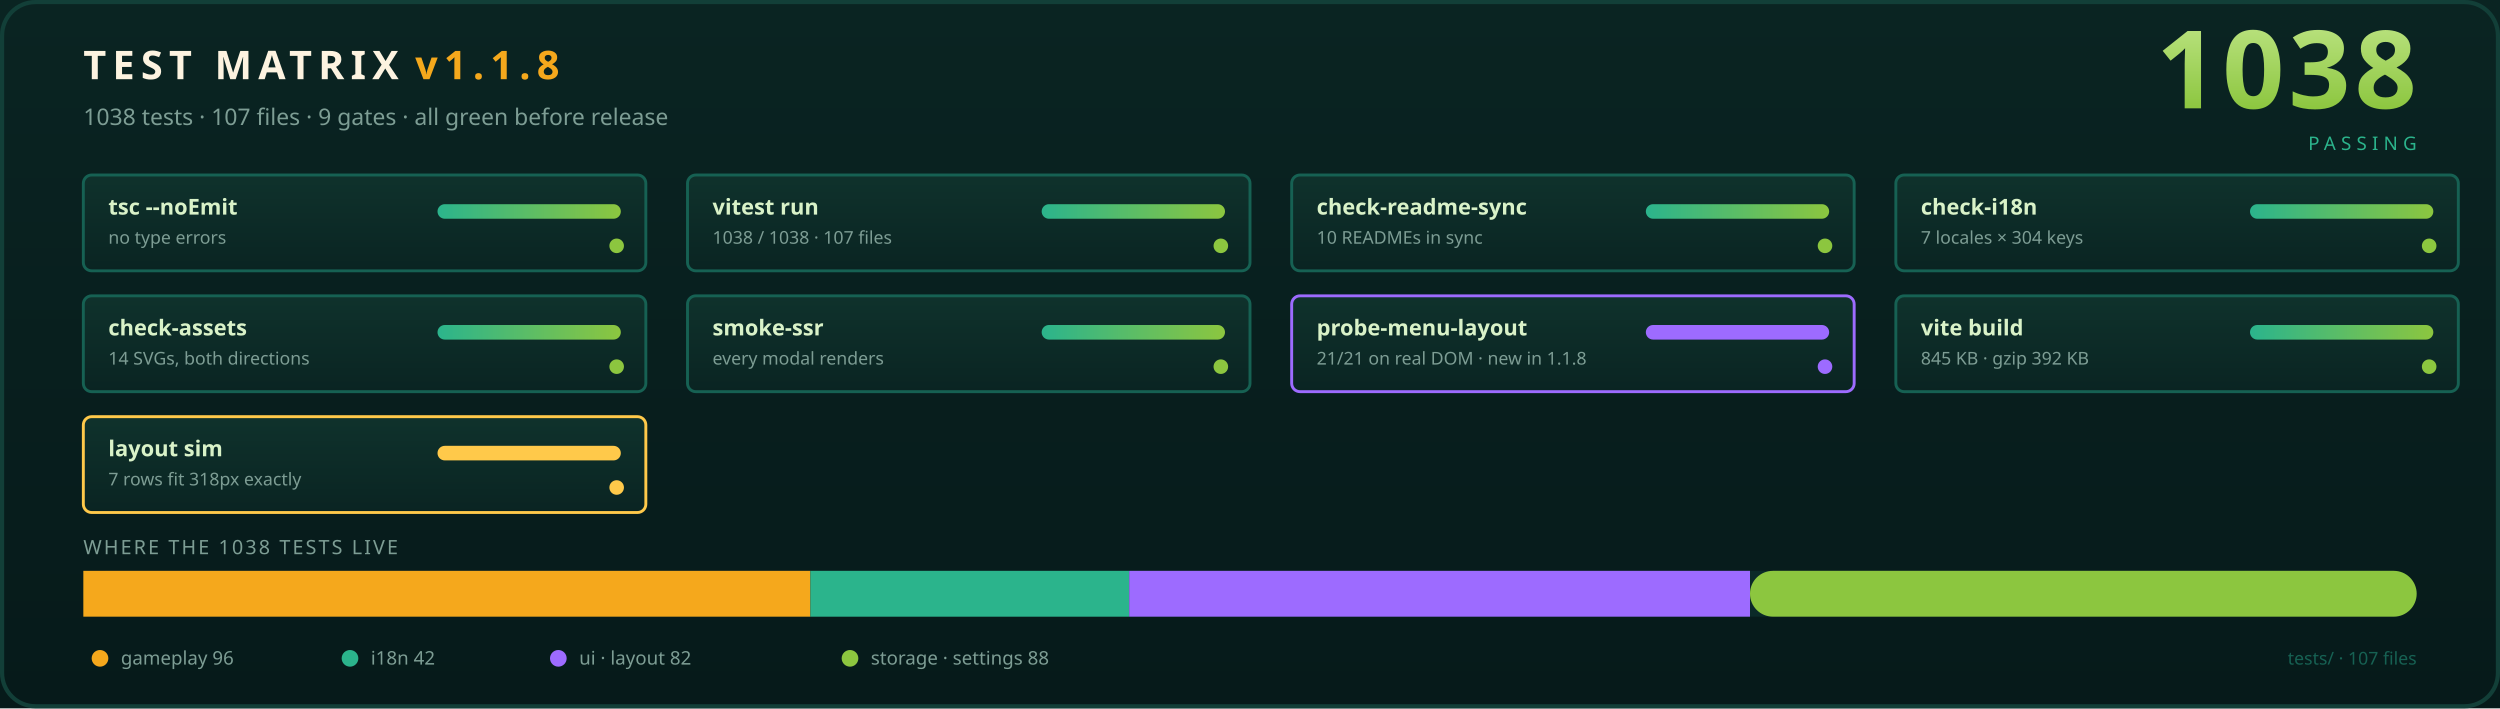
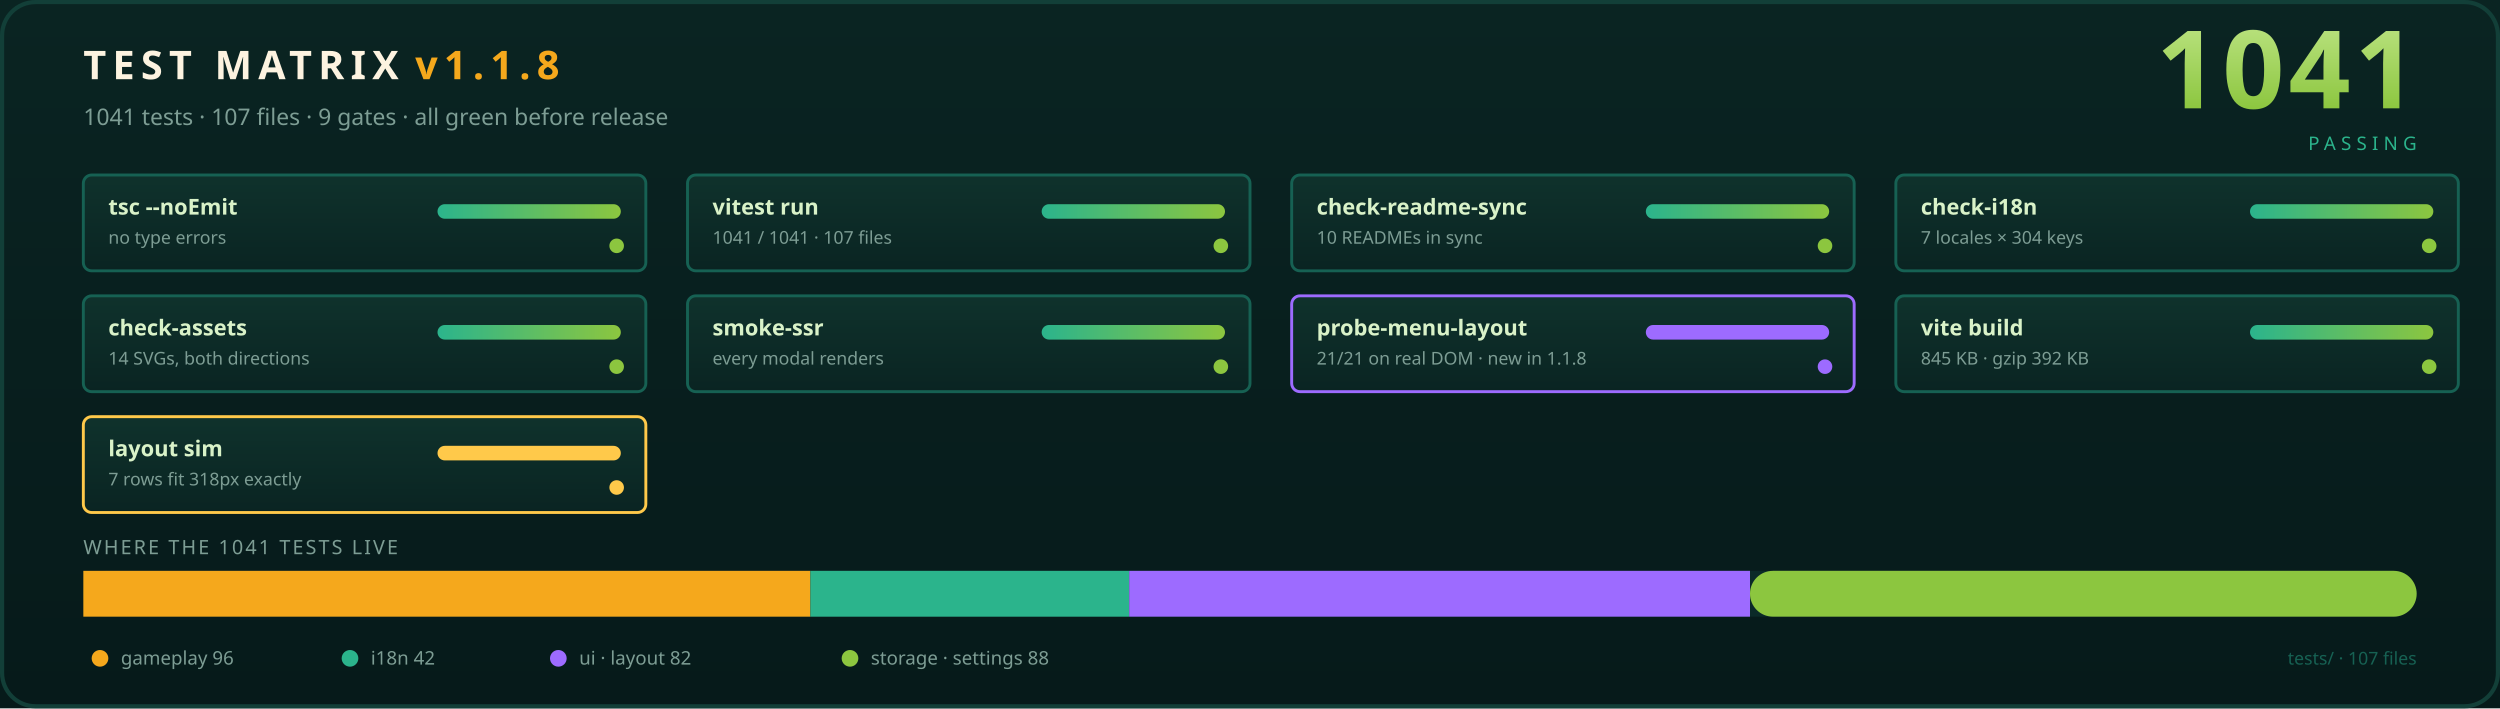
- <svg xmlns="http://www.w3.org/2000/svg" viewBox="0 0 1200 340" role="img" aria-label="Ma trận kiểm thử Lọ Chéo v1.1.8 — 1038 test trên 107 file, 9 cổng kiểm tra, phân bố theo nhóm (hoạt họa SMIL)">
+ <svg xmlns="http://www.w3.org/2000/svg" viewBox="0 0 1200 340" role="img" aria-label="Ma trận kiểm thử Lọ Chéo v1.1.8 — 1041 test trên 107 file, 9 cổng kiểm tra, phân bố theo nhóm (hoạt họa SMIL)">
  <defs>
    <filter id="tm-glow" x="-40%" y="-40%" width="180%" height="180%">
      <feGaussianBlur stdDeviation="4" result="b" />
      <feMerge>
        <feMergeNode in="b" />
        <feMergeNode in="SourceGraphic" />
      </feMerge>
    </filter>
    <linearGradient id="tmBg" x1="0" y1="0" x2="0" y2="1">
      <stop offset="0" stop-color="#0a2422" />
      <stop offset="1" stop-color="#061a1a" />
    </linearGradient>
    <linearGradient id="tmCard" x1="0" y1="0" x2="0" y2="1">
      <stop offset="0" stop-color="#0f322c" />
      <stop offset="1" stop-color="#0a2422" />
    </linearGradient>
    <linearGradient id="tmBar" x1="0" y1="0" x2="1" y2="0">
      <stop offset="0" stop-color="#2bb48c" />
      <stop offset="1" stop-color="#8cc63f" />
    </linearGradient>
    <linearGradient id="tmBig" x1="0" y1="0" x2="0" y2="1">
      <stop offset="0" stop-color="#b6e07a" />
      <stop offset="1" stop-color="#8cc63f" />
    </linearGradient>
  </defs>
  <rect width="1200" height="340" fill="url(#tmBg)" />
  <rect x="1" y="1" width="1198" height="338" rx="16" fill="none" stroke="#123f38" stroke-width="2" />
  <text x="40" y="38" font-family="'Arial Black','Bungee',sans-serif" font-weight="900" font-size="19" letter-spacing="3" fill="#fdf3e0">TEST MATRIX <tspan fill="#f5a81c">v1.1.8</tspan>
  </text>
-   <text x="40" y="60" font-family="system-ui,sans-serif" font-size="11" fill="#7d9d94">1038 tests · 107 files · 9 gates · all green before release</text>
-   <text x="1160" y="52" text-anchor="end" font-family="'Arial Black','Bungee',sans-serif" font-weight="900" font-size="52" fill="url(#tmBig)" letter-spacing="2">1038</text>
+   <text x="40" y="60" font-family="system-ui,sans-serif" font-size="11" fill="#7d9d94">1041 tests · 107 files · 9 gates · all green before release</text>
+   <text x="1160" y="52" text-anchor="end" font-family="'Arial Black','Bungee',sans-serif" font-weight="900" font-size="52" fill="url(#tmBig)" letter-spacing="2">1041</text>
  <text x="1160" y="72" text-anchor="end" font-family="system-ui,sans-serif" font-size="9" letter-spacing="2.5" fill="#2bb48c">PASSING</text>
  <g font-family="system-ui,sans-serif">
    <g transform="translate(40,84)">
      <rect width="270" height="46" rx="4" fill="url(#tmCard)" stroke="#166153" stroke-width="1.4" />
      <text x="12" y="19" font-size="10.5" fill="#d9f2c8" font-weight="700">tsc --noEmit</text>
      <text x="12" y="33" font-size="8.5" fill="#7d9d94">no type errors</text>
      <rect x="170" y="14" width="88" height="7" rx="3.5" fill="#0b2a28" />
      <rect x="170" y="14" width="88" height="7" rx="3.5" fill="url(#tmBar)">
        <animate attributeName="opacity" values="0.6;1;1;0.6" dur="9s" repeatCount="indefinite" />
      </rect>
      <circle cx="256" cy="34" r="3.5" fill="#8cc63f">
        <animate attributeName="opacity" values="1;0.3;1" dur="2.4s" repeatCount="indefinite" />
      </circle>
    </g>
    <g transform="translate(330,84)">
      <rect width="270" height="46" rx="4" fill="url(#tmCard)" stroke="#166153" stroke-width="1.4" />
      <text x="12" y="19" font-size="10.5" fill="#d9f2c8" font-weight="700">vitest run</text>
-       <text x="12" y="33" font-size="8.5" fill="#7d9d94">1038 / 1038 · 107 files</text>
+       <text x="12" y="33" font-size="8.5" fill="#7d9d94">1041 / 1041 · 107 files</text>
      <rect x="170" y="14" width="88" height="7" rx="3.5" fill="#0b2a28" />
      <rect x="170" y="14" width="88" height="7" rx="3.5" fill="url(#tmBar)">
        <animate attributeName="opacity" values="0.6;1;1;0.6" dur="9s" begin="0.6s" repeatCount="indefinite" />
      </rect>
      <circle cx="256" cy="34" r="3.5" fill="#8cc63f">
        <animate attributeName="opacity" values="1;0.3;1" dur="2.4s" begin="0.3s" repeatCount="indefinite" />
      </circle>
    </g>
    <g transform="translate(620,84)">
      <rect width="270" height="46" rx="4" fill="url(#tmCard)" stroke="#166153" stroke-width="1.4" />
      <text x="12" y="19" font-size="10.5" fill="#d9f2c8" font-weight="700">check-readme-sync</text>
      <text x="12" y="33" font-size="8.5" fill="#7d9d94">10 READMEs in sync</text>
      <rect x="170" y="14" width="88" height="7" rx="3.5" fill="#0b2a28" />
      <rect x="170" y="14" width="88" height="7" rx="3.5" fill="url(#tmBar)">
        <animate attributeName="opacity" values="0.6;1;1;0.6" dur="9s" begin="1.2s" repeatCount="indefinite" />
      </rect>
      <circle cx="256" cy="34" r="3.5" fill="#8cc63f">
        <animate attributeName="opacity" values="1;0.3;1" dur="2.4s" begin="0.6s" repeatCount="indefinite" />
      </circle>
    </g>
    <g transform="translate(910,84)">
      <rect width="270" height="46" rx="4" fill="url(#tmCard)" stroke="#166153" stroke-width="1.4" />
      <text x="12" y="19" font-size="10.5" fill="#d9f2c8" font-weight="700">check-i18n</text>
      <text x="12" y="33" font-size="8.5" fill="#7d9d94">7 locales × 304 keys</text>
      <rect x="170" y="14" width="88" height="7" rx="3.5" fill="#0b2a28" />
      <rect x="170" y="14" width="88" height="7" rx="3.5" fill="url(#tmBar)">
        <animate attributeName="opacity" values="0.6;1;1;0.6" dur="9s" begin="1.8s" repeatCount="indefinite" />
      </rect>
      <circle cx="256" cy="34" r="3.5" fill="#8cc63f">
        <animate attributeName="opacity" values="1;0.3;1" dur="2.4s" begin="0.9s" repeatCount="indefinite" />
      </circle>
    </g>
    <g transform="translate(40,142)">
      <rect width="270" height="46" rx="4" fill="url(#tmCard)" stroke="#166153" stroke-width="1.4" />
      <text x="12" y="19" font-size="10.5" fill="#d9f2c8" font-weight="700">check-assets</text>
      <text x="12" y="33" font-size="8.5" fill="#7d9d94">14 SVGs, both directions</text>
      <rect x="170" y="14" width="88" height="7" rx="3.5" fill="#0b2a28" />
      <rect x="170" y="14" width="88" height="7" rx="3.5" fill="url(#tmBar)">
        <animate attributeName="opacity" values="0.6;1;1;0.6" dur="9s" begin="2.4s" repeatCount="indefinite" />
      </rect>
      <circle cx="256" cy="34" r="3.5" fill="#8cc63f">
        <animate attributeName="opacity" values="1;0.3;1" dur="2.4s" begin="1.2s" repeatCount="indefinite" />
      </circle>
    </g>
    <g transform="translate(330,142)">
      <rect width="270" height="46" rx="4" fill="url(#tmCard)" stroke="#166153" stroke-width="1.4" />
      <text x="12" y="19" font-size="10.5" fill="#d9f2c8" font-weight="700">smoke-ssr</text>
      <text x="12" y="33" font-size="8.5" fill="#7d9d94">every modal renders</text>
      <rect x="170" y="14" width="88" height="7" rx="3.5" fill="#0b2a28" />
      <rect x="170" y="14" width="88" height="7" rx="3.5" fill="url(#tmBar)">
        <animate attributeName="opacity" values="0.6;1;1;0.6" dur="9s" begin="3s" repeatCount="indefinite" />
      </rect>
      <circle cx="256" cy="34" r="3.5" fill="#8cc63f">
        <animate attributeName="opacity" values="1;0.3;1" dur="2.4s" begin="1.5s" repeatCount="indefinite" />
      </circle>
    </g>
    <g transform="translate(620,142)">
      <rect width="270" height="46" rx="4" fill="url(#tmCard)" stroke="#9d6bff" stroke-width="1.4" />
      <text x="12" y="19" font-size="10.5" fill="#d9f2c8" font-weight="700">probe-menu-layout</text>
      <text x="12" y="33" font-size="8.5" fill="#7d9d94">21/21 on real DOM · new in 1.1.8</text>
      <rect x="170" y="14" width="88" height="7" rx="3.5" fill="#0b2a28" />
      <rect x="170" y="14" width="88" height="7" rx="3.5" fill="#9d6bff" />
      <circle cx="256" cy="34" r="3.5" fill="#9d6bff">
        <animate attributeName="opacity" values="1;0.3;1" dur="2.4s" begin="1.8s" repeatCount="indefinite" />
      </circle>
    </g>
    <g transform="translate(910,142)">
      <rect width="270" height="46" rx="4" fill="url(#tmCard)" stroke="#166153" stroke-width="1.4" />
      <text x="12" y="19" font-size="10.5" fill="#d9f2c8" font-weight="700">vite build</text>
      <text x="12" y="33" font-size="8.5" fill="#7d9d94">845 KB · gzip 392 KB</text>
      <rect x="170" y="14" width="88" height="7" rx="3.5" fill="#0b2a28" />
      <rect x="170" y="14" width="88" height="7" rx="3.5" fill="url(#tmBar)">
        <animate attributeName="opacity" values="0.6;1;1;0.6" dur="9s" begin="4.2s" repeatCount="indefinite" />
      </rect>
      <circle cx="256" cy="34" r="3.5" fill="#8cc63f">
        <animate attributeName="opacity" values="1;0.3;1" dur="2.4s" begin="2.1s" repeatCount="indefinite" />
      </circle>
    </g>
    <g transform="translate(40,200)">
      <rect width="270" height="46" rx="4" fill="url(#tmCard)" stroke="#ffc94a" stroke-width="1.4" />
      <text x="12" y="19" font-size="10.5" fill="#d9f2c8" font-weight="700">layout sim</text>
      <text x="12" y="33" font-size="8.5" fill="#7d9d94">7 rows fit 318px exactly</text>
      <rect x="170" y="14" width="88" height="7" rx="3.5" fill="#0b2a28" />
      <rect x="170" y="14" width="88" height="7" rx="3.5" fill="#ffc94a" />
      <circle cx="256" cy="34" r="3.5" fill="#ffc94a">
        <animate attributeName="opacity" values="1;0.3;1" dur="2.4s" begin="2.4s" repeatCount="indefinite" />
      </circle>
    </g>
  </g>
-   <text x="40" y="266" font-family="system-ui,sans-serif" font-size="9.5" letter-spacing="1" fill="#7d9d94">WHERE THE 1038 TESTS LIVE</text>
+   <text x="40" y="266" font-family="system-ui,sans-serif" font-size="9.5" letter-spacing="1" fill="#7d9d94">WHERE THE 1041 TESTS LIVE</text>
  <g transform="translate(40,274)">
    <rect width="1120" height="22" rx="11" fill="#0b2a28" />
    <rect x="0" y="0" width="349" height="22" fill="#f5a81c">
      <animate attributeName="opacity" values="0.55;1;1;0.55" dur="9s" begin="0s" repeatCount="indefinite" />
    </rect>
    <rect x="349" y="0" width="153" height="22" fill="#2bb48c">
      <animate attributeName="opacity" values="0.55;1;1;0.55" dur="9s" begin="0.8s" repeatCount="indefinite" />
    </rect>
    <rect x="502" y="0" width="298" height="22" fill="#9d6bff">
      <animate attributeName="opacity" values="0.55;1;1;0.55" dur="9s" begin="1.6s" repeatCount="indefinite" />
    </rect>
    <rect x="800" y="0" width="320" height="22" rx="11" fill="#8cc63f">
      <animate attributeName="opacity" values="0.55;1;1;0.55" dur="9s" begin="2.4s" repeatCount="indefinite" />
    </rect>
  </g>
  <g font-family="system-ui,sans-serif" font-size="9" fill="#7d9d94">
    <circle cx="48" cy="316" r="4" fill="#f5a81c" />
    <text x="58" y="319">gameplay 96</text>
    <circle cx="168" cy="316" r="4" fill="#2bb48c" />
    <text x="178" y="319">i18n 42</text>
    <circle cx="268" cy="316" r="4" fill="#9d6bff" />
    <text x="278" y="319">ui · layout 82</text>
    <circle cx="408" cy="316" r="4" fill="#8cc63f" />
    <text x="418" y="319">storage · settings 88</text>
  </g>
  <text x="1160" y="319" text-anchor="end" font-family="system-ui,sans-serif" font-size="8.5" fill="#166153">tests/ · 107 files</text>
</svg>
